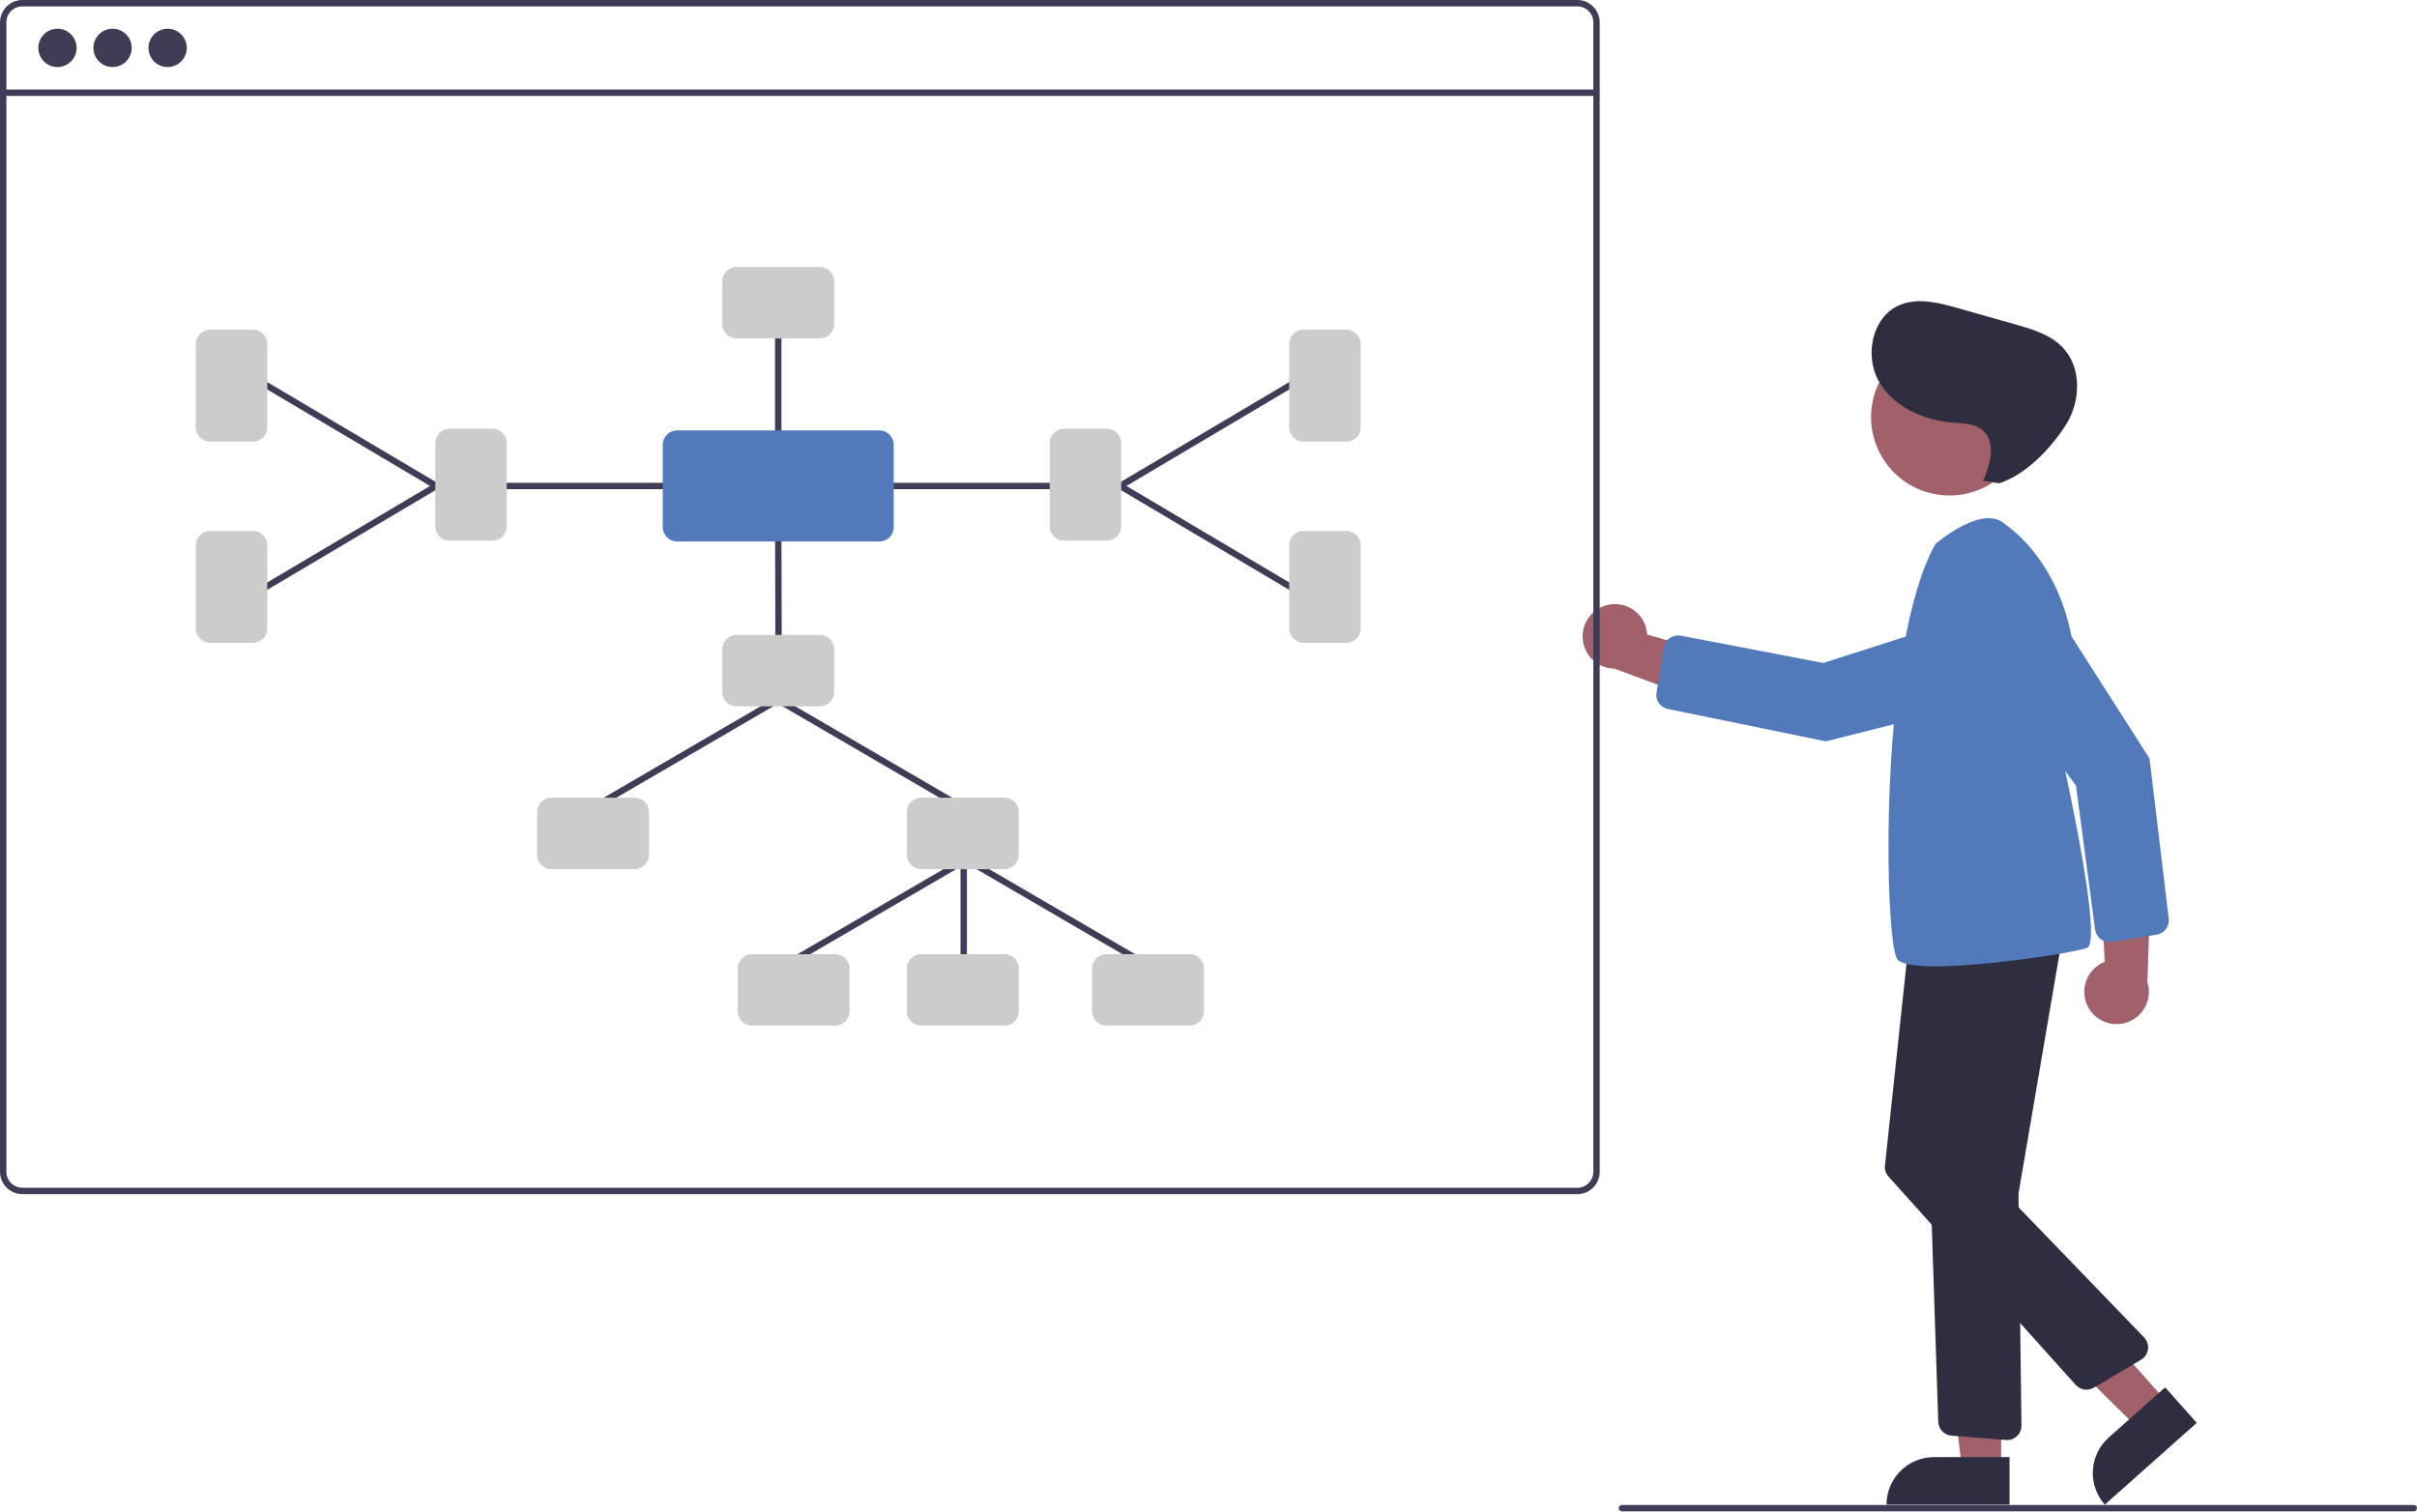
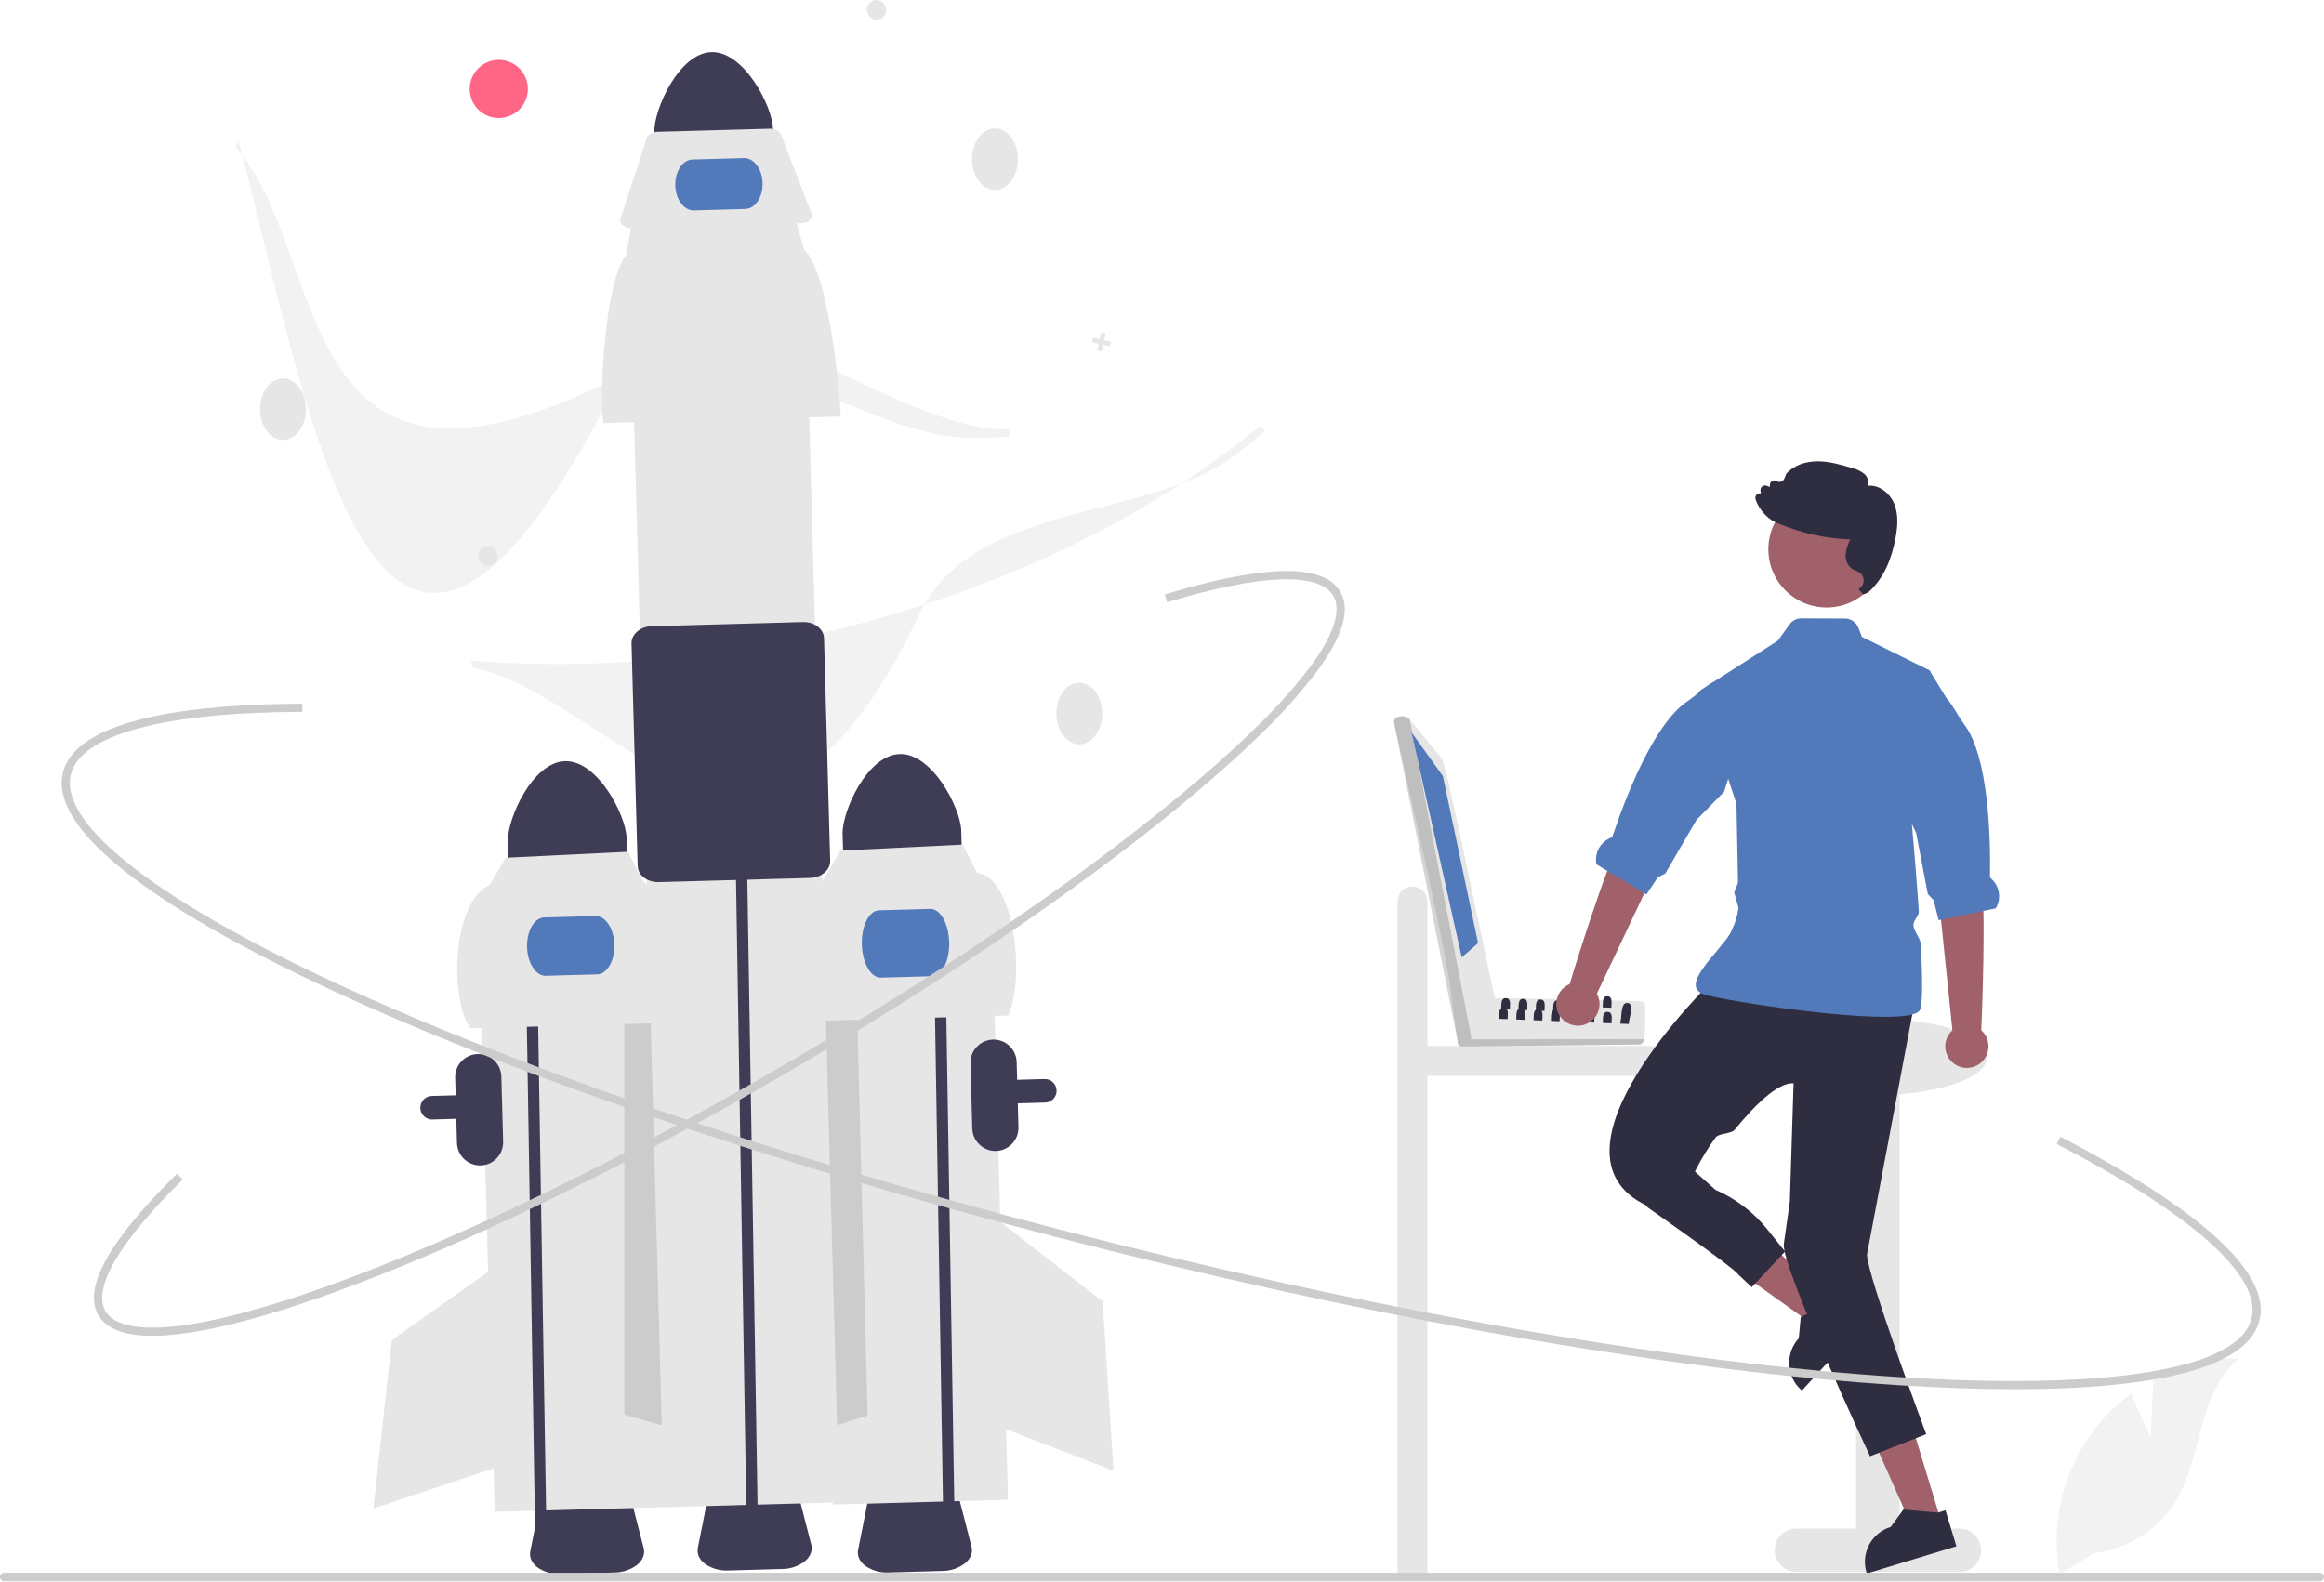
- <svg xmlns="http://www.w3.org/2000/svg" data-name="Layer 1" width="756.96" height="473.36" viewBox="0 0 756.96 473.36">
-   <path d="M875.75,529.197a10.056,10.056,0,0,1,4.899-14.62l-1.421-35.707,15.897,9.598-1.087,32.436a10.11,10.11,0,0,1-18.287,8.292Z" transform="translate(-221.5198 -213.32)" fill="#a0616a" />
-   <path d="M896.967,506.049l-14.132,2.258a4.5,4.5,0,0,1-5.17-3.851l-5.979-45.029-29.545-40.432a13.579,13.579,0,0,1,3.653-19.453l-.001-0a13.579,13.579,0,0,1,18.754,4.13l30.174,47.218,6.006,50.181a4.554,4.554,0,0,1,.013.965A4.486,4.486,0,0,1,896.967,506.049Z" transform="translate(-221.5198 -213.32)" fill="#527aba" />
-   <polygon points="626.725 459.863 614.465 459.863 608.633 412.575 626.727 412.576 626.725 459.863" fill="#a0616a" />
-   <path d="M605.708,456.36h23.644a0,0,0,0,1,0,0v14.887a0,0,0,0,1,0,0H590.821a0,0,0,0,1,0,0v0A14.887,14.887,0,0,1,605.708,456.36Z" fill="#2f2e41" />
-   <polygon points="678.45 438.879 669.29 447.027 635.145 413.36 647.021 403.547 678.45 438.879" fill="#a0616a" />
-   <path d="M885.779,658.758h23.644a0,0,0,0,1,0,0v14.887a0,0,0,0,1,0,0H870.892a0,0,0,0,1,0,0v0A14.887,14.887,0,0,1,885.779,658.758Z" transform="translate(-439.2403 546.7506) rotate(-41.65452)" fill="#2f2e41" />
-   <path d="M725.043,402.777a10.056,10.056,0,0,1,12.324,9.267l34.327,9.93-14.128,12.051L727.134,422.747a10.11,10.11,0,0,1-2.091-19.97Z" transform="translate(-221.5198 -213.32)" fill="#a0616a" />
-   <circle cx="610.547" cy="130.628" r="24.561" fill="#a0616a" />
-   <path d="M849.75,664.328,832.686,662.963a4.497,4.497,0,0,1-4.139-4.337l-4.763-143.833a4.489,4.489,0,0,1,3.876-4.605l34.02-4.747a4.5,4.5,0,0,1,5.058,5.214l-13.018,76.249a3.514,3.514,0,0,0-.05.635l.938,72.245a4.501,4.501,0,0,1-4.503,4.56C849.987,664.343,849.868,664.338,849.75,664.328Z" transform="translate(-221.5198 -213.32)" fill="#2f2e41" />
-   <path d="M871.604,647.077l-58.619-65.238a4.504,4.504,0,0,1-1.127-3.484l7.403-69.405a4.493,4.493,0,0,1,4.774-4.013l35.976,2.398a4.5,4.5,0,0,1,3.964,5.931l-21.555,63.768a3.487,3.487,0,0,0,.797,3.551l49.793,51.604a4.5,4.5,0,0,1-.949,6.999l-14.819,8.757a4.51,4.51,0,0,1-5.636-.866Z" transform="translate(-221.5198 -213.32)" fill="#2f2e41" />
-   <path d="M827.665,383.68s15-13,22-6c0,0,32.5,20.5,18.5,76.5,0,0,12,54,7,56s-55.5,9.5-59.5,3.5S809.665,415.68,827.665,383.68Z" transform="translate(-221.5198 -213.32)" fill="#527aba" />
-   <path d="M740.303,430.22l2.322-14.122a4.5,4.5,0,0,1,5.287-3.689l44.613,8.551L840.219,405.699a13.579,13.579,0,0,1,17.303,9.61l0-.001a13.579,13.579,0,0,1-9.842,16.489l-54.332,13.714-49.509-10.153a4.554,4.554,0,0,1-.92-.292A4.486,4.486,0,0,1,740.303,430.22Z" transform="translate(-221.5198 -213.32)" fill="#527aba" />
-   <path d="M842.606,363.871c2.244-5.195,4.144-12.113-.161-15.785-2.497-2.13-6.094-2.135-9.365-2.4-9.217-.747-18.706-4.988-23.211-13.064s-1.989-20.084,6.51-23.728c5.729-2.456,12.297-.783,18.294.918l18.006,5.106c5.35,1.517,10.967,3.19,14.819,7.201,6.143,6.397,5.684,17.212.805,24.618S856.077,361.868,847.665,364.68Z" transform="translate(-221.5198 -213.32)" fill="#2f2e41" />
-   <path d="M977.48,686.68h-248a1,1,0,0,1,0-2h248a1,1,0,0,1,0,2Z" transform="translate(-221.5198 -213.32)" fill="#3f3d56" />
-   <path d="M715.52,213.32h-487a7.008,7.008,0,0,0-7,7v360a7.008,7.008,0,0,0,7,7h487a7.008,7.008,0,0,0,7-7v-360A7.008,7.008,0,0,0,715.52,213.32Zm5,367a5.002,5.002,0,0,1-5,5h-487a5.002,5.002,0,0,1-5-5v-360a5.002,5.002,0,0,1,5-5h487a5.002,5.002,0,0,1,5,5Z" transform="translate(-221.5198 -213.32)" fill="#3f3d56" />
-   <rect x="1" y="28.04" width="499" height="2" fill="#3f3d56" />
-   <circle cx="18" cy="15" r="6" fill="#3f3d56" />
-   <circle cx="35.25" cy="15" r="6" fill="#3f3d56" />
-   <circle cx="52.5" cy="15" r="6" fill="#3f3d56" />
-   <path d="M523.343,524.625a1,1,0,0,1-1-1v-41a1,1,0,0,1,2,0v41A1,1,0,0,1,523.343,524.625Z" transform="translate(-221.5198 -213.32)" fill="#3f3d56" />
-   <path d="M521.972,466.625a.995.995,0,0,1-.502-.136l-56.815-33.104a1,1,0,0,1,1.007-1.729l56.815,33.104a1,1,0,0,1-.504,1.864Z" transform="translate(-221.5198 -213.32)" fill="#3f3d56" />
-   <path d="M408.344,466.625a1,1,0,0,1-.504-1.864l56.815-33.104A1,1,0,0,1,465.661,433.385l-56.815,33.104A.999.999,0,0,1,408.344,466.625Z" transform="translate(-221.5198 -213.32)" fill="#3f3d56" />
-   <path d="M580.972,516.625a.995.995,0,0,1-.502-.136l-56.815-33.104a1,1,0,0,1,1.007-1.729l56.815,33.104a1,1,0,0,1-.504,1.864Z" transform="translate(-221.5198 -213.32)" fill="#3f3d56" />
-   <path d="M467.344,516.625a1,1,0,0,1-.504-1.864l56.815-33.104A1,1,0,0,1,524.661,483.385l-56.815,33.104A.999.999,0,0,1,467.344,516.625Z" transform="translate(-221.5198 -213.32)" fill="#3f3d56" />
-   <path d="M465.343,415.625a1.0 1,0,0,1-1-.998L464.25,378.24a1.0 1,0,0,1,.998-1.002h.002a1.0 1,0,0,1,1,.998l.093,36.387a1.0 1,0,0,1-.998,1.002Z" transform="translate(-221.5198 -213.32)" fill="#3f3d56" />
-   <path d="M478.276,434.541h-26.052a4.505,4.505,0,0,1-4.5-4.5V416.659a4.505,4.505,0,0,1,4.5-4.5h26.052a4.505,4.505,0,0,1,4.5,4.5v13.381A4.505,4.505,0,0,1,478.276,434.541Z" transform="translate(-221.5198 -213.32)" fill="#ccc" />
-   <path d="M435.158,366.521H379.724a1,1,0,0,1,0-2h55.433a1,1,0,0,1,0,2Z" transform="translate(-221.5198 -213.32)" fill="#3f3d56" />
-   <path d="M465.25,352.238a1,1,0,0,1-1-1v-34.613a1,1,0,0,1,2,0v34.613A1,1,0,0,1,465.25,352.238Z" transform="translate(-221.5198 -213.32)" fill="#3f3d56" />
-   <path d="M358.157,366.521a.996.996,0,0,1-.509-.14l-53.815-31.896a1,1,0,0,1,1.02-1.721l53.815,31.896a1,1,0,0,1-.511,1.86Z" transform="translate(-221.5198 -213.32)" fill="#3f3d56" />
-   <path d="M304.344,398.417a1,1,0,0,1-.511-1.86l53.815-31.896a1,1,0,0,1,1.02,1.721l-53.815,31.896A.996.996,0,0,1,304.344,398.417Z" transform="translate(-221.5198 -213.32)" fill="#3f3d56" />
-   <path d="M375.724,382.651H362.343a4.505,4.505,0,0,1-4.5-4.5V352.099a4.505,4.505,0,0,1,4.5-4.5h13.381a4.505,4.505,0,0,1,4.5,4.5v26.052A4.505,4.505,0,0,1,375.724,382.651Z" transform="translate(-221.5198 -213.32)" fill="#ccc" />
-   <path d="M478.276,319.316h-26.052a4.505,4.505,0,0,1-4.5-4.5V301.434a4.505,4.505,0,0,1,4.5-4.5h26.052a4.505,4.505,0,0,1,4.5,4.5v13.382A4.505,4.505,0,0,1,478.276,319.316Z" transform="translate(-221.5198 -213.32)" fill="#ccc" />
-   <path d="M300.724,351.651H287.343a4.505,4.505,0,0,1-4.5-4.5V321.099a4.505,4.505,0,0,1,4.5-4.5h13.381a4.505,4.505,0,0,1,4.5,4.5v26.052A4.505,4.505,0,0,1,300.724,351.651Z" transform="translate(-221.5198 -213.32)" fill="#ccc" />
-   <path d="M300.724,414.651H287.343a4.505,4.505,0,0,1-4.5-4.5V384.099a4.505,4.505,0,0,1,4.5-4.5h13.381a4.505,4.505,0,0,1,4.5,4.5v26.052A4.505,4.505,0,0,1,300.724,414.651Z" transform="translate(-221.5198 -213.32)" fill="#ccc" />
-   <path d="M550.776,366.521H495.343a1,1,0,0,1,0-2h55.434a1,1,0,0,1,0,2Z" transform="translate(-221.5198 -213.32)" fill="#3f3d56" />
-   <path d="M572.344,366.521a1,1,0,0,1-.511-1.86l53.815-31.896a1,1,0,1,1,1.02,1.721l-53.815,31.896A.995.995,0,0,1,572.344,366.521Z" transform="translate(-221.5198 -213.32)" fill="#3f3d56" />
-   <path d="M626.157,398.417a.995.995,0,0,1-.509-.14l-53.815-31.896a1,1,0,1,1,1.02-1.721l53.815,31.896a1,1,0,0,1-.511,1.86Z" transform="translate(-221.5198 -213.32)" fill="#3f3d56" />
-   <path d="M568.158,382.651H554.776a4.505,4.505,0,0,1-4.5-4.5V352.099a4.505,4.505,0,0,1,4.5-4.5h13.381a4.505,4.505,0,0,1,4.5,4.5v26.052A4.505,4.505,0,0,1,568.158,382.651Z" transform="translate(-221.5198 -213.32)" fill="#ccc" />
-   <path d="M643.158,351.651H629.776a4.505,4.505,0,0,1-4.5-4.5V321.099a4.505,4.505,0,0,1,4.5-4.5h13.381a4.505,4.505,0,0,1,4.5,4.5v26.052A4.505,4.505,0,0,1,643.158,351.651Z" transform="translate(-221.5198 -213.32)" fill="#ccc" />
-   <path d="M643.158,414.651H629.776a4.505,4.505,0,0,1-4.5-4.5V384.099a4.505,4.505,0,0,1,4.5-4.5h13.381a4.505,4.505,0,0,1,4.5,4.5v26.052A4.505,4.505,0,0,1,643.158,414.651Z" transform="translate(-221.5198 -213.32)" fill="#ccc" />
-   <path d="M420.276,485.541h-26.052a4.505,4.505,0,0,1-4.5-4.5V467.659a4.505,4.505,0,0,1,4.5-4.5h26.052a4.505,4.505,0,0,1,4.5,4.5v13.381A4.505,4.505,0,0,1,420.276,485.541Z" transform="translate(-221.5198 -213.32)" fill="#ccc" />
-   <path d="M536.091,485.541h-26.052a4.505,4.505,0,0,1-4.5-4.5V467.659a4.505,4.505,0,0,1,4.5-4.5h26.052a4.505,4.505,0,0,1,4.5,4.5v13.381A4.505,4.505,0,0,1,536.091,485.541Z" transform="translate(-221.5198 -213.32)" fill="#ccc" />
-   <path d="M483.091,534.541h-26.052a4.505,4.505,0,0,1-4.5-4.5V516.659a4.505,4.505,0,0,1,4.5-4.5h26.052a4.505,4.505,0,0,1,4.5,4.5v13.381A4.505,4.505,0,0,1,483.091,534.541Z" transform="translate(-221.5198 -213.32)" fill="#ccc" />
-   <path d="M594.091,534.541h-26.052a4.505,4.505,0,0,1-4.5-4.5V516.659a4.505,4.505,0,0,1,4.5-4.5h26.052a4.505,4.505,0,0,1,4.5,4.5v13.381A4.505,4.505,0,0,1,594.091,534.541Z" transform="translate(-221.5198 -213.32)" fill="#ccc" />
-   <path d="M536.091,534.541h-26.052a4.505,4.505,0,0,1-4.5-4.5V516.659a4.505,4.505,0,0,1,4.5-4.5h26.052a4.505,4.505,0,0,1,4.5,4.5v13.381A4.505,4.505,0,0,1,536.091,534.541Z" transform="translate(-221.5198 -213.32)" fill="#ccc" />
-   <path d="M496.919,382.917H433.581a4.505,4.505,0,0,1-4.5-4.5v-25.792a4.505,4.505,0,0,1,4.5-4.5h63.338a4.505,4.505,0,0,1,4.5,4.5v25.792A4.505,4.505,0,0,1,496.919,382.917Z" transform="translate(-221.5198 -213.32)" fill="#527aba" />
+ <svg xmlns="http://www.w3.org/2000/svg" data-name="Layer 1" width="855.157" height="581.907" viewBox="0 0 855.157 581.907">
+   <path d="M696.927,503.797a5.5,5.5,0,0,1,5.5,5.5v53.206h105.5a5.5,5.5,0,0,1,0,11h-105.5v184h-11V509.297A5.5,5.5,0,0,1,696.927,503.797Z" transform="translate(-177.1854 -177.5591)" fill="#e6e6e6" />
+   <path d="M403.333,756.253l-19.832.548a13.812,13.812,0,0,1-8.486-2.379c-2.154-1.602-3.142-3.768-2.708-5.943l3.903-19.613c.735-3.7,5.27-6.497,10.78-6.649l10.952-.302c5.51-.152,10.192,2.39,11.13,6.044l4.979,19.368c.552,2.148-.314,4.365-2.376,6.083A13.812,13.812,0,0,1,403.333,756.253Z" transform="translate(-177.1854 -177.5591)" fill="#3f3d56" />
+   <path d="M523.963,755.693l-19.832.548a13.812,13.812,0,0,1-8.486-2.379c-2.154-1.602-3.142-3.768-2.708-5.943l3.903-19.613c.735-3.7,5.27-6.497,10.78-6.649l10.952-.302c5.51-.152,10.192,2.39,11.13,6.044l4.979,19.368c.552,2.148-.314,4.365-2.376,6.083A13.812,13.812,0,0,1,523.963,755.693Z" transform="translate(-177.1854 -177.5591)" fill="#3f3d56" />
+   <path d="M334.467,589.188a4.331,4.331,0,0,1,1.595-8.308L561.53,574.655a4.33,4.33,0,0,1,4.449,4.208l0,0a4.336,4.336,0,0,1-4.209,4.448l-0-0-225.468,6.226A4.307,4.307,0,0,1,334.467,589.188Z" transform="translate(-177.1854 -177.5591)" fill="#3f3d56" />
+   <rect x="356.219" y="515.396" width="64.474" height="217.68" transform="translate(-194.2683 -166.5985) rotate(-1.58175)" fill="#e6e6e6" />
+   <polygon points="242.126 333.079 229.737 366.828 229.748 520.587 244.844 524.916 242.126 333.079" fill="#ccc" />
+   <path d="M385.116,457.681c-12.057.342-21.257,21.209-21.036,29.352l.407,14.742,43.659-1.206-.407-14.742C407.511,477.685,397.174,457.357,385.116,457.681Z" transform="translate(-177.1854 -177.5591)" fill="#3f3d56" />
+   <path d="M354.063,606.44a8.51,8.51,0,0,1-8.731-8.262l-.662-23.991a8.5,8.5,0,1,1,16.994-.469l.662,23.991A8.51,8.51,0,0,1,354.063,606.44Z" transform="translate(-177.1854 -177.5591)" fill="#3f3d56" />
+   <polyline points="193.233 339.284 192.928 323.429 197.086 323.326 197.391 339.13 201.16 569.476 197.001 569.591" fill="#3f3d56" />
+   <path d="M425.067,553.92l-74.739,2.064c-7.139-8.705-7.787-45.793,7.111-52.851l5.842-9.92,45.043-2.199,5.264,10.445C420.999,507.764,424.82,544.62,425.067,553.92Z" transform="translate(-177.1854 -177.5591)" fill="#e6e6e6" />
+   <path d="M396.936,536.132l-18.9.522c-3.647.101-6.748-4.631-6.911-10.546s2.672-10.811,6.319-10.912l18.9-.522c3.647-.101,6.748,4.631,6.911,10.546S400.583,536.032,396.936,536.132Z" transform="translate(-177.1854 -177.5591)" fill="#527aba" />
+   <polygon points="183.151 465.568 144.192 493.088 137.386 555.138 182.834 539.953 183.151 465.568" fill="#e6e6e6" />
+   <rect x="480.63" y="512.731" width="64.474" height="217.68" transform="translate(-194.1474 -163.1654) rotate(-1.58175)" fill="#e6e6e6" />
+   <polygon points="301.996 333.806 315.257 367.222 319.236 520.93 304.257 525.649 301.996 333.806" fill="#ccc" />
+   <ellipse cx="397.132" cy="262.584" rx="8.447" ry="11.327" fill="#e6e6e6" />
+   <path d="M508.269,455.051c-12.057.342-21.257,21.209-21.036,29.352l.407,14.742,43.659-1.206L530.892,483.197C530.663,475.054,520.326,454.727,508.269,455.051Z" transform="translate(-177.1854 -177.5591)" fill="#3f3d56" />
+   <polyline points="343.567 344.247 343.262 328.392 347.42 328.288 347.725 344.093 351.494 574.439 347.335 574.554" fill="#3f3d56" />
+   <path d="M548.219,551.29l-74.739,2.064c-1.303-7.877.383-44.633,7.111-52.851l5.842-9.92,45.043-2.199,5.264,10.445C550.039,499.912,554.691,536.032,548.219,551.29Z" transform="translate(-177.1854 -177.5591)" fill="#e6e6e6" />
+   <path d="M520.18,536.813l-18.9.522c-3.647.101-6.768-5.374-6.957-12.202s2.626-12.466,6.273-12.567l18.9-.522c3.647-.101,6.768,5.374,6.957,12.202S523.827,536.712,520.18,536.813Z" transform="translate(-177.1854 -177.5591)" fill="#527aba" />
+   <polygon points="368.086 449.662 405.749 478.93 409.715 541.227 365.009 523.983 368.086 449.662" fill="#e6e6e6" />
+   <path d="M534.754,338.68c-40.413,0-86.857-44.846-127.949-23.539-124.415,64.514-107.289-43.44-143.032-83.589l1.173-2.354c27.059,103.218,51.543,267.692,142.399,83.205,22.759-46.214,97.455,25.22,141.423,23.113l.076,2.829Q541.88,338.681,534.754,338.68Z" transform="translate(-177.1854 -177.5591)" fill="#f2f2f2" />
+   <path d="M631.751,345.026c-32.216,24.4-96.316,16.691-116.208,58.487-60.228,126.545-111.754,30.148-164.488,19.724l-.486-2.585c52.79,4.378,109.414-2.415,163.751-19.648,49.104-15.571,92.915-38.736,126.692-66.962l1.769,2.209Q637.432,340.725,631.751,345.026Z" transform="translate(-177.1854 -177.5591)" fill="#f2f2f2" />
+   <ellipse cx="104.132" cy="150.584" rx="8.447" ry="11.327" fill="#e6e6e6" />
+   <ellipse cx="366.132" cy="58.584" rx="8.447" ry="11.327" fill="#e6e6e6" />
+   <path d="M358.656,385.188c-3.862,2.573-7.815-3.551-3.878-6.01C358.639,376.605,362.592,382.729,358.656,385.188Z" transform="translate(-177.1854 -177.5591)" fill="#e6e6e6" />
+   <path d="M501.656,184.188c-3.862,2.573-7.815-3.551-3.878-6.01C501.639,175.605,505.592,181.729,501.656,184.188Z" transform="translate(-177.1854 -177.5591)" fill="#e6e6e6" />
+   <polygon points="408.749 125.801 406.292 125.262 406.83 122.804 405.192 122.445 404.653 124.903 402.196 124.365 401.837 126.003 404.294 126.542 403.756 128.999 405.394 129.358 405.933 126.9 408.39 127.439 408.749 125.801" fill="#e6e6e6" />
+   <circle cx="183.535" cy="32.737" r="10.702" fill="#ff6584" />
+   <path d="M439.001,196.75c-12.057.342-21.257,21.209-21.036,29.352l.407,14.742,43.659-1.206-.407-14.742C461.396,216.753,451.059,196.426,439.001,196.75Z" transform="translate(-177.1854 -177.5591)" fill="#3f3d56" />
+   <path d="M464.998,754.968l-19.832.548a13.812,13.812,0,0,1-8.486-2.379c-2.154-1.602-3.142-3.768-2.708-5.943l3.903-19.613c.736-3.7,5.27-6.497,10.78-6.649l10.952-.302c5.51-.152,10.192,2.39,11.13,6.044l4.979,19.368c.552,2.148-.314,4.365-2.376,6.083A13.812,13.812,0,0,1,464.998,754.968Z" transform="translate(-177.1854 -177.5591)" fill="#3f3d56" />
+   <rect x="415.453" y="291.401" width="64.474" height="440.016" transform="translate(-191.1314 -165.0065) rotate(-1.58175)" fill="#e6e6e6" />
+   <polyline points="270.868 325.949 270.563 310.094 274.721 309.991 275.026 325.795 278.795 556.141 274.636 556.256" fill="#3f3d56" />
+   <path d="M486.531,330.851,399.205,333.262c-1.523-9.203.447-52.15,8.308-61.752l2.154-11.462,60.297-1.665,3.155,11.171C481.778,276.922,486.242,319.985,486.531,330.851Z" transform="translate(-177.1854 -177.5591)" fill="#e6e6e6" />
+   <path d="M471.87,259.735l-62.223,1.718c-2.297.063-4.193-1.142-4.236-2.693a1.952,1.952,0,0,1,.097-.658l9.665-29.775c.414-1.275,2.061-2.211,3.984-2.264l41.264-1.139c1.923-.053,3.619.791,4.103,2.041l11.293,29.196c.578,1.493-.756,3.047-2.98,3.471A6.081,6.081,0,0,1,471.87,259.735Z" transform="translate(-177.1854 -177.5591)" fill="#e6e6e6" />
+   <path d="M415.786,501.486a7.626,7.626,0,0,1-1.581-.915,5.604,5.604,0,0,1-2.379-4.321l-2.261-81.878c-.093-3.389,3.225-6.241,7.398-6.356l55.703-1.538c4.173-.116,7.643,2.549,7.737,5.938l2.261,81.878a5.603,5.603,0,0,1-2.137,4.446,8.506,8.506,0,0,1-5.261,1.91l-55.702,1.538A8.92,8.92,0,0,1,415.786,501.486Z" transform="translate(-177.1854 -177.5591)" fill="#3f3d56" />
+   <path d="M451.438,254.466l-18.9.522c-3.647.101-6.731-4.02-6.874-9.184s2.709-9.449,6.356-9.55l18.9-.522c3.647-.101,6.731,4.02,6.874,9.184S455.085,254.365,451.438,254.466Z" transform="translate(-177.1854 -177.5591)" fill="#527aba" />
+   <path d="M898.194,740.087h-22V580.21c18.402-1.32,32.233-6.955,32.233-13.707,0-7.732-18.132-14-40.5-14s-40.5,6.268-40.5,14c0,6.818,14.1,12.494,32.767,13.742V740.087h-22a8,8,0,0,0,0,16h60a8,8,0,0,0,0-16Z" transform="translate(-177.1854 -177.5591)" fill="#e6e6e6" />
+   <polygon points="676.847 481.363 669.62 489.238 635.806 465.112 646.471 453.489 676.847 481.363" fill="#a0616a" />
+   <path d="M835.554,679.707a13.322,13.322,0,0,0,4.336,9.307l.318.296,9.478-10.329,13.821-15.064-10.203-9.367-1.842,2.012-.192.207-9.182,4.343-1.946.925-.333.155-.732,7.865v.007A13.283,13.283,0,0,0,835.554,679.707Z" transform="translate(-177.1854 -177.5591)" fill="#2f2e41" />
+   <polygon points="714.287 559.924 704.06 563.031 687.21 525.063 702.304 520.478 714.287 559.924" fill="#a0616a" />
+   <path d="M863.987,756.202l.126.422,32.976-10.018-4.025-13.251-2.604.792-.274.081-12.26-1.125-.363-.03-4.639,6.4a13.413,13.413,0,0,0-8.938,16.728Z" transform="translate(-177.1854 -177.5591)" fill="#2f2e41" />
+   <path id="ad16ec3e-8c70-4d69-a6df-f9bf45b483f6-1094" data-name="Path 17" d="M807.142,538.687s-65.294,63.042-24.016,82.556h12.758a84.503,84.503,0,0,1,12.611-25.108c1.205-1.577,5.721-1.257,6.975-2.794,7.657-9.387,15.958-17.448,21.691-17.128l-1.372,43.558L833.571,635.308c-1.165,8.032,31.727,78.161,31.727,78.161L885.972,705.344s-21.54-57.762-21.792-66.089L881.442,547.693Z" transform="translate(-177.1854 -177.5591)" fill="#2f2e41" />
+   <path d="M801.698,541.796a3.89,3.89,0,0,0,1.273,1.154,8.99,8.99,0,0,0,2.671.991c14.701,3.337,62.726,10.255,75.192,6.955,1.532-.4,2.53-.962,2.856-1.702,1.043-2.338.91-12.215.296-24.142-.111-2.234-2.575-4.654-2.723-6.992-.104-1.753,2.109-3.403,1.99-5.186-.814-12.06-1.864-24.349-2.567-32.118-.444-4.994-.747-8.116-.747-8.116l7.584-47.817-.355-.585-.4-.2-24.453-12.104-1.332-3.403a5.267,5.267,0,0,0-4.876-3.337l-16.107-.067a5.249,5.249,0,0,0-4.284,2.175l-4.365,6.045-28.855,18.497.111.34,13.54,41.203.067,3.211v.007l.503,25.821-1.398,3.5,1.576,5.741s-.725,6.711-4.609,11.697c-3.522,4.528-8.005,9.248-10.033,13.081v.007C801.128,538.571,800.751,540.405,801.698,541.796Z" transform="translate(-177.1854 -177.5591)" fill="#527aba" />
+   <path id="ef5568b9-6037-4ec0-9cfc-fa22633e4b80-1095" data-name="Path 18" d="M779.991,617.498l3.49,4.41s32.098,22.456,33.2,24.555l5.073,4.8,12.274-13.12-6.383-8a50.107,50.107,0,0,0-19.221-14.716h0l-9.782-8.679Z" transform="translate(-177.1854 -177.5591)" fill="#2f2e41" />
+   <path d="M895.61,556.69l-5.845-56.578L888.222,476.827l16.36-2.958s-.648,16.65,1.495,26.044c2.115,9.27.281,55.535.15,56.773a7.96,7.96,0,1,1-10.617.005Z" transform="translate(-177.1854 -177.5591)" fill="#a0616a" />
+   <path d="M876.128,471.006l4.558,9.751,1.591,3.396,4.284,22.433,2.138,2.271,1.842,7.332.866-.178,15.611-3.233,4.55-.94A8.65,8.65,0,0,0,909.999,501.015c-.311-.281-.57-.555-.562-.814.259-15.604-.695-44.096-9.315-55.823-2.738-3.722-4.38-7.428-6.77-10.018-.007-.007-.007-.015-.015-.015l-5.815-9.522-.355-.585-.4-.2Z" transform="translate(-177.1854 -177.5591)" fill="#527aba" />
+   <circle id="af7fa85c-211d-4c02-a612-cf38cfa53f1c" data-name="Ellipse 5" cx="672.128" cy="202.131" r="21.431" fill="#a0616a" />
+   <path d="M874.761,375.079c.628-3.601,1.117-8.27-.681-12.42-1.519-3.493-5.32-6.768-9.545-6.326a4.399,4.399,0,0,0-1.373-4.399,11.555,11.555,0,0,0-4.688-2.204c-3.971-1.167-8.084-2.377-12.332-2.4-4.767-.026-8.99,1.607-11.58,4.486l-.063.093-.776,1.854a1.868,1.868,0,0,1-1.149,1.057,1.836,1.836,0,0,1-1.553-.19,1.695,1.695,0,0,0-2.581,1.366l-.041.791-1.112-.443a1.69,1.69,0,0,0-2.299,1.851l.148.941a1.811,1.811,0,0,0-1.38.311,1.655,1.655,0,0,0-.589,1.86,15.398,15.398,0,0,0,4.284,6.4,12.802,12.802,0,0,0,2.908,1.977q.329.166.685.315a76.252,76.252,0,0,0,26.963,6.108,15.654,15.654,0,0,0-1.674,5.372,5.875,5.875,0,0,0,2.514,5.541,7.399,7.399,0,0,0,1.204.552,7.941,7.941,0,0,1,1.155.534,3.598,3.598,0,0,1-.148,6.243s1.595,1.947,1.85,1.914a4.982,4.982,0,0,0,2.625-1.553C870.173,390.202,873.278,383.602,874.761,375.079Z" transform="translate(-177.1854 -177.5591)" fill="#2f2e41" />
+   <path d="M968.583,706.352l.931-20.943a67.64,67.64,0,0,1,31.55-7.986c-15.153,12.389-13.259,36.269-23.532,52.929a40.686,40.686,0,0,1-29.835,18.801l-12.68,7.764a68.176,68.176,0,0,1,14.37-55.246A65.854,65.854,0,0,1,961.489,690.425C964.526,698.433,968.583,706.352,968.583,706.352Z" transform="translate(-177.1854 -177.5591)" fill="#f2f2f2" />
+   <path d="M1032.342,757.913a1.549,1.549,0,0,1-1.553,1.553H178.739a1.553,1.553,0,0,1,0-3.106h852.05A1.549,1.549,0,0,1,1032.342,757.913Z" transform="translate(-177.1854 -177.5591)" fill="#ccc" />
+   <path d="M543.683,601.125a8.51,8.51,0,0,1-8.731-8.262l-.662-23.991a8.5,8.5,0,0,1,16.994-.469l.662,23.991A8.51,8.51,0,0,1,543.683,601.125Z" transform="translate(-177.1854 -177.5591)" fill="#3f3d56" />
+   <path d="M918.54,688.807q-19.368,0-42.457-1.464c-79.614-5.056-182.738-22.633-290.376-49.492-107.638-26.859-206.93-59.794-279.585-92.734-35.393-16.047-62.556-31.236-80.735-45.147-19.247-14.727-27.666-27.564-25.024-38.153,5.148-20.629,50.731-25.142,88.064-25.295l.013,3c-51.268.21-81.514,8.387-85.166,23.022-4.652,18.64,33.287,47.741,104.087,79.841,72.496,32.868,171.605,65.739,279.073,92.557,107.467,26.816,210.401,44.363,289.84,49.408,77.579,4.928,124.743-2.938,129.395-21.578,3.862-15.477-21.598-38.275-71.689-64.198l1.379-2.664c36.397,18.836,78.646,45.852,73.222,67.589-2.643,10.589-16.105,17.965-40.015,21.923C954.935,687.676,938.194,688.807,918.54,688.807Z" transform="translate(-177.1854 -177.5591)" fill="#ccc" />
+   <path d="M233.244,669.154c-10.246,0-16.907-2.546-19.855-7.607-5.814-9.98,3.923-27.493,28.941-52.051l2.102,2.141c-23.239,22.812-33.343,40.001-28.451,48.4,3.096,5.312,12.309,7.217,26.648,5.504,14.235-1.699,33.101-6.765,56.072-15.055,47.291-17.067,106.623-45.856,167.065-81.064,60.44-35.207,114.75-72.616,152.927-105.335,7.333-6.286,13.987-12.333,19.779-17.971a196.96,196.96,0,0,0,20.976-23.377c8.563-11.627,11.453-20.581,8.358-25.895-5.17-8.875-26.888-8.04-61.156,2.353l-.87-2.871c36.766-11.149,58.507-11.483,64.619-.992,3.797,6.519.926,16.337-8.534,29.184a199.923,199.923,0,0,1-21.299,23.748c-5.837,5.683-12.539,11.772-19.92,18.1-38.31,32.833-92.777,70.354-153.369,105.649-60.594,35.297-120.1,64.168-167.556,81.295-23.185,8.367-42.273,13.485-56.735,15.211A82.698,82.698,0,0,1,233.244,669.154Z" transform="translate(-177.1854 -177.5591)" fill="#ccc" />
+   <path d="M780.787,545.982c-7.414-.148-47.24-1.291-53.771-1.01-.369-1.293-12.75,14.573-13.051,14.671a1.808,1.808,0,0,0,.605,2.908c.728.442,64.932-.746,65.71-.591a1.786,1.786,0,0,0,1.594-1.038l.429-.961c.045-1.644.583-10.048.1-11.485A1.778,1.778,0,0,0,780.787,545.982Z" transform="translate(-177.1854 -177.5591)" fill="#e6e6e6" />
+   <path d="M782.303,559.959c-.377.905-.859,2.043-2.023,2.001l-65.032.73a1.794,1.794,0,0,1-1.565-2.633Z" transform="translate(-177.1854 -177.5591)" opacity="0.17" style="isolation:isolate" />
+   <path d="M727.32,544.777c-.7-1.211-18.086-87.238-19.537-87.958l-11.87-14.521-1.061-.798c-1.475-.81-5.014-.262-4.696,1.991h0c2.789,13.37,20.726,89.518,21.119,101.39l2.159,15.124a1.863,1.863,0,0,0,2.3,1.53,3.583,3.583,0,0,0,2.877-2.079C718.773,558.923,728.133,545.087,727.32,544.777Z" transform="translate(-177.1854 -177.5591)" fill="#e6e6e6" />
+   <path d="M695.91,442.299l22.703,117.161c-.759,1.922-4.312,3.268-5.139.747-.014-.003-23.291-116.644-23.315-116.713C689.911,440.687,694.55,440.598,695.91,442.299Z" transform="translate(-177.1854 -177.5591)" opacity="0.17" style="isolation:isolate" />
+   <polygon points="519.409 269.531 530.939 285.603 543.881 347.068 537.865 352.316 519.409 269.531" fill="#527aba" />
+   <path d="M773.344,554.269l3.19.13a12.539,12.539,0,0,1,.46-2.76c.48-2.28.91-4.99-1.08-4.98-1.35-.13-1.81,1.58-2.05,3.44A26.318,26.318,0,0,1,773.344,554.269Z" transform="translate(-177.1854 -177.5591)" fill="#2f2e41" />
+   <path d="M755.044,549.979l2.15.08,1.04.04c-.02-1.14.51-3.49-.78-4.07a1.6,1.6,0,0,0-.65-.13c-1.21-.07-1.57.85-1.68,1.91-.07.64-.04,1.32-.06,1.85C755.064,549.769,755.054,549.879,755.044,549.979Z" transform="translate(-177.1854 -177.5591)" fill="#2f2e41" />
+   <path d="M748.674,549.719l2.16.09,1.03.04c-.02-1.31.67-4.17-1.43-4.21-1.94-.11-1.69,2.36-1.74,3.76C748.694,549.509,748.684,549.619,748.674,549.719Z" transform="translate(-177.1854 -177.5591)" fill="#2f2e41" />
+   <path d="M742.304,549.469l2.15.08,1.04.04c-.02-1.3.67-4.16-1.43-4.2-1.94-.12-1.69,2.35-1.74,3.76C742.324,549.259,742.314,549.369,742.304,549.469Z" transform="translate(-177.1854 -177.5591)" fill="#2f2e41" />
+   <path d="M735.934,549.209l2.16.09,1.03.04c-.02-1.31.67-4.16-1.43-4.21-1.94-.11-1.69,2.36-1.74,3.76C735.954,548.999,735.944,549.109,735.934,549.209Z" transform="translate(-177.1854 -177.5591)" fill="#2f2e41" />
+   <path d="M729.564,548.959l2.15.08,1.04.04c-.02-1.2.56-3.71-.98-4.14h-.01a1.464,1.464,0,0,0-.44-.06,1.506,1.506,0,0,0-.54.05h-.01c-1.34.35-1.15,2.45-1.19,3.71C729.584,548.749,729.574,548.859,729.564,548.959Z" transform="translate(-177.1854 -177.5591)" fill="#2f2e41" />
+   <path d="M766.914,548.279l3.19.13c0-.12,0-.25.01-.4a13.33,13.33,0,0,0,.04-2.29c-.11-.84-.47-1.5-1.48-1.52-1.03-.06-1.44.6-1.6,1.45a3.116,3.116,0,0,0-.08.44v.01C766.914,546.879,766.964,547.719,766.914,548.279Z" transform="translate(-177.1854 -177.5591)" fill="#2f2e41" />
+   <path d="M760.544,548.019l3.19.13a23.28,23.28,0,0,0,.06-2.58c-.09-.88-.44-1.6-1.49-1.62-1.06-.07-1.47.65-1.63,1.54C760.524,546.349,760.604,547.379,760.544,548.019Z" transform="translate(-177.1854 -177.5591)" fill="#2f2e41" />
+   <path d="M754.174,547.769l.95.04,2.24.09c-.01-.48.08-1.18.09-1.87a4.233,4.233,0,0,0-.02-.62c-.08-.93-.41-1.7-1.5-1.72-1.11-.06-1.5.71-1.64,1.65C754.154,546.179,754.234,547.149,754.174,547.769Z" transform="translate(-177.1854 -177.5591)" fill="#2f2e41" />
+   <path d="M766.974,554.019l3.19.12c-.01-1.3.67-4.16-1.43-4.2C766.634,549.809,767.094,552.709,766.974,554.019Z" transform="translate(-177.1854 -177.5591)" fill="#2f2e41" />
+   <path d="M760.604,553.759l3.19.13c-.01-1.31.67-4.17-1.43-4.21C760.264,549.559,760.724,552.459,760.604,553.759Z" transform="translate(-177.1854 -177.5591)" fill="#2f2e41" />
+   <path d="M754.234,553.509l3.19.12c-.01-.93.34-2.65-.23-3.57a1.32,1.32,0,0,0-1.2-.63,1.406,1.406,0,0,0-.93.23C754.044,550.329,754.334,552.449,754.234,553.509Z" transform="translate(-177.1854 -177.5591)" fill="#2f2e41" />
+   <path d="M747.864,553.249l3.19.13c-.01-.93.33-2.64-.22-3.57a1.323,1.323,0,0,0-1.21-.64,1.389,1.389,0,0,0-.93.23C747.674,550.089,747.964,552.199,747.864,553.249Z" transform="translate(-177.1854 -177.5591)" fill="#2f2e41" />
+   <path d="M741.494,552.999l3.19.12c-.01-.93.34-2.65-.23-3.57a1.319,1.319,0,0,0-1.2-.63,1.405,1.405,0,0,0-.93.23C741.304,549.819,741.594,551.939,741.494,552.999Z" transform="translate(-177.1854 -177.5591)" fill="#2f2e41" />
+   <path d="M735.124,552.739l3.19.13c-.01-.93.33-2.64-.22-3.57a1.312,1.312,0,0,0-1.21-.64,1.389,1.389,0,0,0-.93.23C734.934,549.579,735.224,551.689,735.124,552.739Z" transform="translate(-177.1854 -177.5591)" fill="#2f2e41" />
+   <path d="M728.754,552.489l3.19.12c-.01-.93.33-2.64-.23-3.57a1.308,1.308,0,0,0-1.2-.63,1.405,1.405,0,0,0-.93.23C728.564,549.319,728.854,551.429,728.754,552.489Z" transform="translate(-177.1854 -177.5591)" fill="#2f2e41" />
+   <path d="M764.78,543.245l24.313-51.421L798.286,470.375l-14.448-8.227s-4.921,15.919-10.064,24.067c-5.075,8.04-18.718,52.287-19.006,53.497a7.96,7.96,0,1,0,10.012,3.533Z" transform="translate(-177.1854 -177.5591)" fill="#a0616a" />
+   <path d="M764.632,495.638l18.388,11.093,4.17-6.303,2.777-1.433,11.494-19.737,10.162-10.354,13.427-42.919-17.47,2.621-.023.007c-3.112,1.651-5.896,4.602-9.713,7.203-12.026,8.196-22.395,34.752-27.335,49.559-.081.243-.414.412-.8.578a8.653,8.653,0,0,0-5.077,9.685Z" transform="translate(-177.1854 -177.5591)" fill="#527aba" />
</svg>
